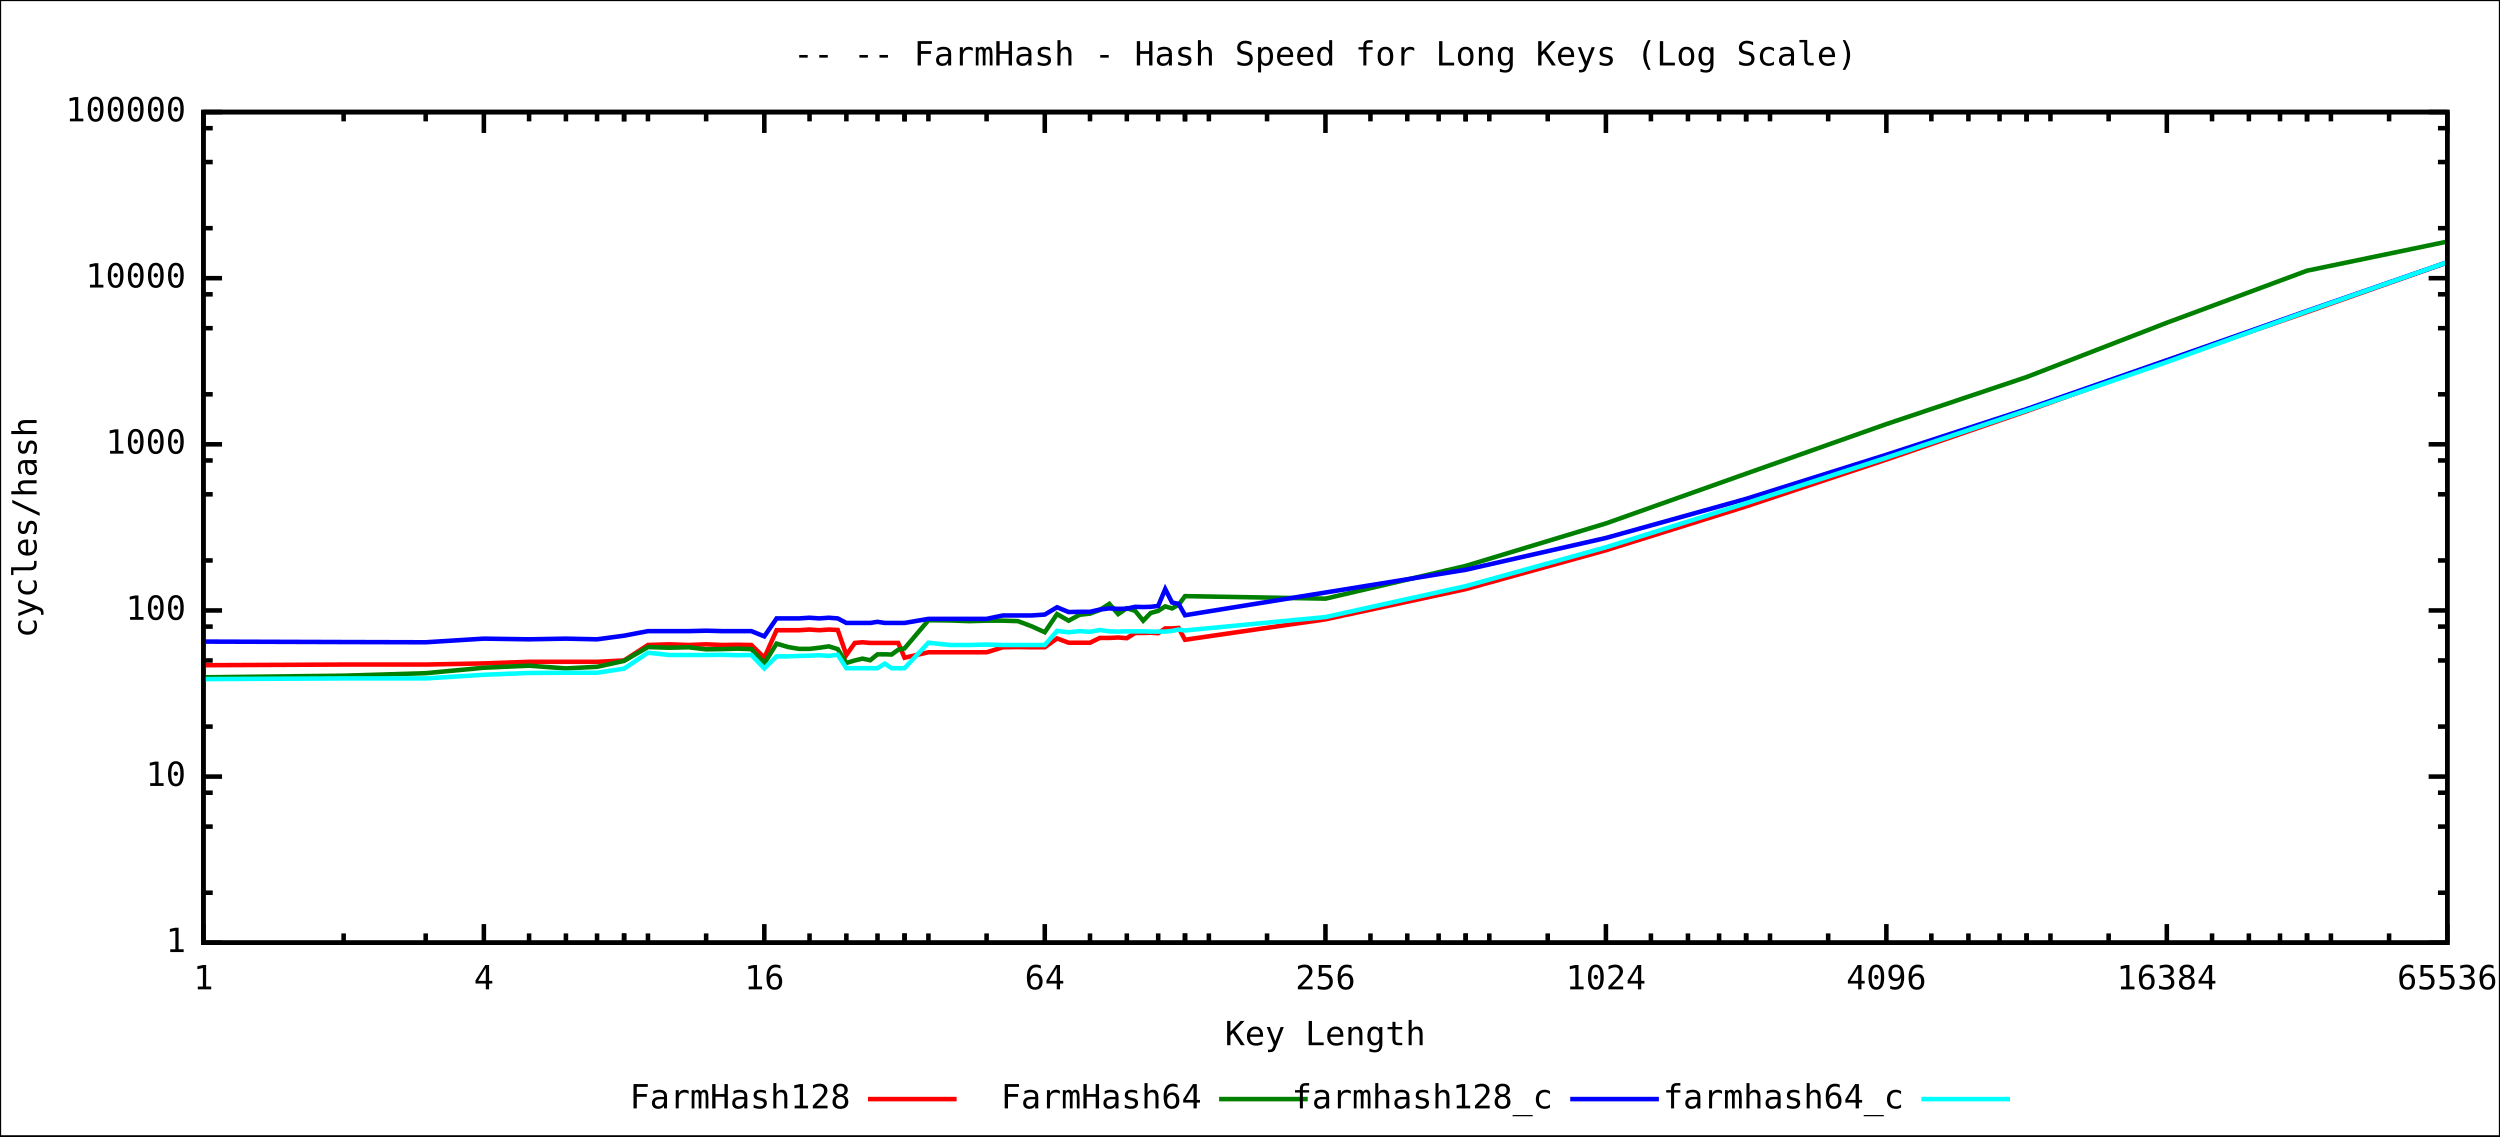
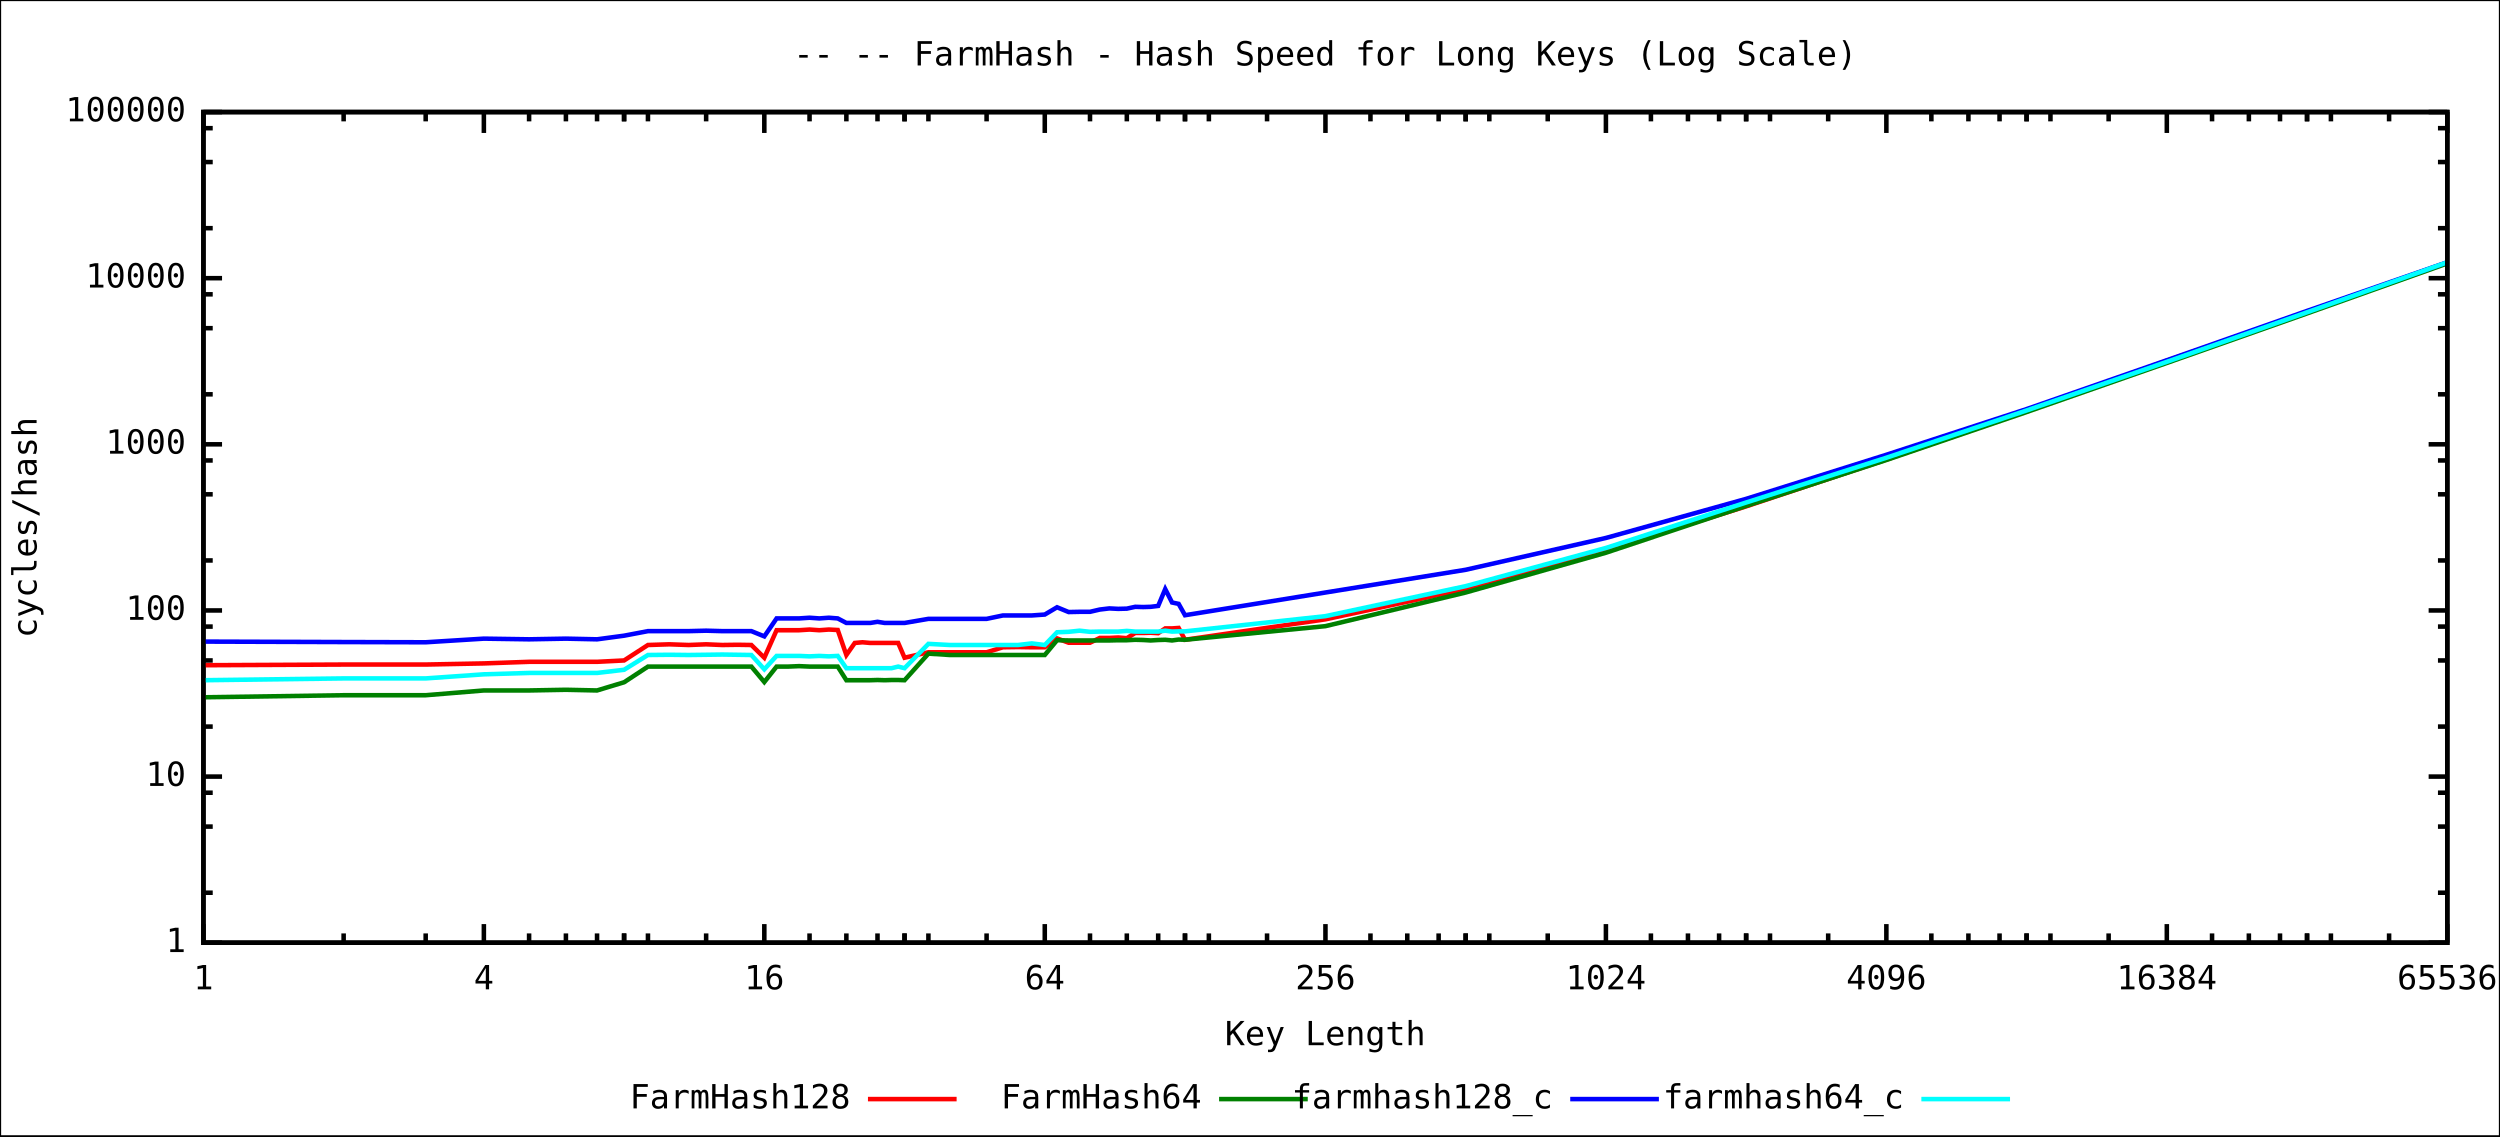
<svg xmlns="http://www.w3.org/2000/svg" xmlns:xlink="http://www.w3.org/1999/xlink" width="1100" height="500" viewBox="0 0 1100 500">
  <rect x="0" y="0" width="1100" height="500" fill="#ffffff" stroke="black" stroke-width="1" />
  <g id="gnuplot_canvas">
    <defs>
      <circle id="gpDot" r="0.5" stroke-width="0.5" />
      <path id="gpPt0" stroke-width="0.244" stroke="currentColor" d="M-1,0 h2 M0,-1 v2" />
      <path id="gpPt1" stroke-width="0.244" stroke="currentColor" d="M-1,-1 L1,1 M1,-1 L-1,1" />
      <path id="gpPt2" stroke-width="0.244" stroke="currentColor" d="M-1,0 L1,0 M0,-1 L0,1 M-1,-1 L1,1 M-1,1 L1,-1" />
      <rect id="gpPt3" stroke-width="0.244" stroke="currentColor" x="-1" y="-1" width="2" height="2" />
      <rect id="gpPt4" stroke-width="0.244" stroke="currentColor" fill="currentColor" x="-1" y="-1" width="2" height="2" />
      <circle id="gpPt5" stroke-width="0.244" stroke="currentColor" cx="0" cy="0" r="1" />
      <use xlink:href="#gpPt5" id="gpPt6" fill="currentColor" stroke="none" />
      <path id="gpPt7" stroke-width="0.244" stroke="currentColor" d="M0,-1.33 L-1.33,0.67 L1.33,0.67 z" />
      <use xlink:href="#gpPt7" id="gpPt8" fill="currentColor" stroke="none" />
      <use xlink:href="#gpPt7" id="gpPt9" stroke="currentColor" transform="rotate(180)" />
      <use xlink:href="#gpPt9" id="gpPt10" fill="currentColor" stroke="none" />
      <use xlink:href="#gpPt3" id="gpPt11" stroke="currentColor" transform="rotate(45)" />
      <use xlink:href="#gpPt11" id="gpPt12" fill="currentColor" stroke="none" />
    </defs>
    <g style="fill:none; color:white; stroke:black; stroke-width:2.00; stroke-linecap:butt; stroke-linejoin:miter">
</g>
    <g style="fill:none; color:black; stroke:currentColor; stroke-width:2.00; stroke-linecap:butt; stroke-linejoin:miter">
      <path stroke="black" d="M89.5,414.8 L97.7,414.8 M1076.8,414.8 L1068.6,414.8  h0.01" />
      <g transform="translate(81.8,418.9)" style="stroke:none; fill:black; font-family:mono; font-size:11.00pt; text-anchor:end">
        <text> 1</text>
      </g>
      <path stroke="black" d="M89.5,392.8 L93.6,392.8 M1076.8,392.8 L1072.7,392.8 M89.5,363.7 L93.6,363.7 M1076.8,363.7 L1072.7,363.7    M89.5,348.8 L93.6,348.8 M1076.8,348.8 L1072.7,348.8 M89.5,341.7 L97.7,341.7 M1076.8,341.7 L1068.6,341.7     h0.01" />
      <g transform="translate(81.8,345.8)" style="stroke:none; fill:black; font-family:mono; font-size:11.00pt; text-anchor:end">
        <text> 10</text>
      </g>
      <path stroke="black" d="M89.5,319.7 L93.6,319.7 M1076.8,319.7 L1072.7,319.7 M89.5,290.6 L93.6,290.6 M1076.8,290.6 L1072.7,290.6    M89.5,275.7 L93.6,275.7 M1076.8,275.7 L1072.7,275.7 M89.5,268.6 L97.7,268.6 M1076.8,268.6 L1068.6,268.6     h0.01" />
      <g transform="translate(81.8,272.7)" style="stroke:none; fill:black; font-family:mono; font-size:11.00pt; text-anchor:end">
        <text> 100</text>
      </g>
      <path stroke="black" d="M89.5,246.6 L93.6,246.6 M1076.8,246.6 L1072.7,246.6 M89.5,217.5 L93.6,217.5 M1076.8,217.5 L1072.7,217.5    M89.5,202.6 L93.6,202.6 M1076.8,202.6 L1072.7,202.6 M89.5,195.5 L97.7,195.5 M1076.8,195.5 L1068.6,195.5     h0.01" />
      <g transform="translate(81.8,199.6)" style="stroke:none; fill:black; font-family:mono; font-size:11.00pt; text-anchor:end">
        <text> 1000</text>
      </g>
      <path stroke="black" d="M89.5,173.5 L93.6,173.5 M1076.8,173.5 L1072.7,173.5 M89.5,144.4 L93.6,144.4 M1076.8,144.4 L1072.7,144.4    M89.5,129.5 L93.6,129.5 M1076.8,129.5 L1072.7,129.5 M89.5,122.4 L97.7,122.4 M1076.8,122.4 L1068.6,122.4     h0.01" />
      <g transform="translate(81.8,126.5)" style="stroke:none; fill:black; font-family:mono; font-size:11.00pt; text-anchor:end">
        <text> 10000</text>
      </g>
      <path stroke="black" d="M89.5,100.4 L93.6,100.4 M1076.8,100.4 L1072.7,100.4 M89.5,71.3 L93.6,71.3 M1076.8,71.3 L1072.7,71.3    M89.5,56.4 L93.6,56.4 M1076.8,56.4 L1072.7,56.4 M89.5,49.3 L97.7,49.3 M1076.8,49.3 L1068.6,49.3     h0.01" />
      <g transform="translate(81.8,53.4)" style="stroke:none; fill:black; font-family:mono; font-size:11.00pt; text-anchor:end">
        <text> 100000</text>
      </g>
      <path stroke="black" d="M89.5,414.8 L89.5,406.6 M89.5,49.3 L89.5,57.5  h0.01" />
      <g transform="translate(89.5,435.3)" style="stroke:none; fill:black; font-family:mono; font-size:11.00pt; text-anchor:middle">
        <text> 1</text>
      </g>
      <path stroke="black" d="M151.2,414.8 L151.2,410.7 M151.2,49.3 L151.2,53.4 M187.3,414.8 L187.3,410.7 M187.3,49.3 L187.3,53.4    M212.9,414.8 L212.9,410.7 M212.9,49.3 L212.9,53.4 M232.8,414.8 L232.8,410.7 M232.8,49.3 L232.8,53.4    M249.0,414.8 L249.0,410.7 M249.0,49.3 L249.0,53.4 M262.7,414.8 L262.7,410.7 M262.7,49.3 L262.7,53.4    M274.6,414.8 L274.6,410.7 M274.6,49.3 L274.6,53.4 M285.1,414.8 L285.1,410.7 M285.1,49.3 L285.1,53.4    M212.9,414.8 L212.9,406.6 M212.9,49.3 L212.9,57.5  h0.01" />
      <g transform="translate(212.9,435.3)" style="stroke:none; fill:black; font-family:mono; font-size:11.00pt; text-anchor:middle">
        <text> 4</text>
      </g>
      <path stroke="black" d="M274.6,414.8 L274.6,410.7 M274.6,49.3 L274.6,53.4 M310.7,414.8 L310.7,410.7 M310.7,49.3 L310.7,53.4    M336.3,414.8 L336.3,410.7 M336.3,49.3 L336.3,53.4 M356.2,414.8 L356.2,410.7 M356.2,49.3 L356.2,53.4    M372.4,414.8 L372.4,410.7 M372.4,49.3 L372.4,53.4 M386.1,414.8 L386.1,410.7 M386.1,49.3 L386.1,53.4    M398.0,414.8 L398.0,410.7 M398.0,49.3 L398.0,53.4 M408.5,414.8 L408.5,410.7 M408.5,49.3 L408.5,53.4    M336.3,414.8 L336.3,406.6 M336.3,49.3 L336.3,57.5  h0.01" />
      <g transform="translate(336.3,435.3)" style="stroke:none; fill:black; font-family:mono; font-size:11.00pt; text-anchor:middle">
        <text> 16</text>
      </g>
      <path stroke="black" d="M398.0,414.8 L398.0,410.7 M398.0,49.3 L398.0,53.4 M434.1,414.8 L434.1,410.7 M434.1,49.3 L434.1,53.4    M459.7,414.8 L459.7,410.7 M459.7,49.3 L459.7,53.4 M479.6,414.8 L479.6,410.7 M479.6,49.3 L479.6,53.4    M495.8,414.8 L495.8,410.7 M495.8,49.3 L495.8,53.4 M509.6,414.8 L509.6,410.7 M509.6,49.3 L509.6,53.4    M521.4,414.8 L521.4,410.7 M521.4,49.3 L521.4,53.4 M531.9,414.8 L531.9,410.7 M531.9,49.3 L531.9,53.4    M459.7,414.8 L459.7,406.6 M459.7,49.3 L459.7,57.5  h0.01" />
      <g transform="translate(459.7,435.3)" style="stroke:none; fill:black; font-family:mono; font-size:11.00pt; text-anchor:middle">
        <text> 64</text>
      </g>
      <path stroke="black" d="M521.4,414.8 L521.4,410.7 M521.4,49.3 L521.4,53.4 M557.5,414.8 L557.5,410.7 M557.5,49.3 L557.5,53.4    M583.2,414.8 L583.2,410.7 M583.2,49.3 L583.2,53.4 M603.0,414.8 L603.0,410.7 M603.0,49.3 L603.0,53.4    M619.2,414.8 L619.2,410.7 M619.2,49.3 L619.2,53.4 M633.0,414.8 L633.0,410.7 M633.0,49.3 L633.0,53.4    M644.9,414.8 L644.9,410.7 M644.9,49.3 L644.9,53.4 M655.3,414.8 L655.3,410.7 M655.3,49.3 L655.3,53.4    M583.2,414.8 L583.2,406.6 M583.2,49.3 L583.2,57.5  h0.01" />
      <g transform="translate(583.2,435.3)" style="stroke:none; fill:black; font-family:mono; font-size:11.00pt; text-anchor:middle">
        <text> 256</text>
      </g>
      <path stroke="black" d="M644.9,414.8 L644.9,410.7 M644.9,49.3 L644.9,53.4 M681.0,414.8 L681.0,410.7 M681.0,49.3 L681.0,53.4    M706.6,414.8 L706.6,410.7 M706.6,49.3 L706.6,53.4 M726.4,414.8 L726.4,410.7 M726.4,49.3 L726.4,53.4    M742.7,414.8 L742.7,410.7 M742.7,49.3 L742.7,53.4 M756.4,414.8 L756.4,410.7 M756.4,49.3 L756.4,53.4    M768.3,414.8 L768.3,410.7 M768.3,49.3 L768.3,53.4 M778.8,414.8 L778.8,410.7 M778.8,49.3 L778.8,53.4    M706.6,414.8 L706.6,406.6 M706.6,49.3 L706.6,57.5  h0.01" />
      <g transform="translate(706.6,435.3)" style="stroke:none; fill:black; font-family:mono; font-size:11.00pt; text-anchor:middle">
        <text> 1024</text>
      </g>
      <path stroke="black" d="M768.3,414.8 L768.3,410.7 M768.3,49.3 L768.3,53.4 M804.4,414.8 L804.4,410.7 M804.4,49.3 L804.4,53.4    M830.0,414.8 L830.0,410.7 M830.0,49.3 L830.0,53.4 M849.8,414.8 L849.8,410.7 M849.8,49.3 L849.8,53.4    M866.1,414.8 L866.1,410.7 M866.1,49.3 L866.1,53.4 M879.8,414.8 L879.8,410.7 M879.8,49.3 L879.8,53.4    M891.7,414.8 L891.7,410.7 M891.7,49.3 L891.7,53.4 M902.2,414.8 L902.2,410.7 M902.2,49.3 L902.2,53.4    M830.0,414.8 L830.0,406.6 M830.0,49.3 L830.0,57.5  h0.01" />
      <g transform="translate(830.0,435.3)" style="stroke:none; fill:black; font-family:mono; font-size:11.00pt; text-anchor:middle">
        <text> 4096</text>
      </g>
      <path stroke="black" d="M891.7,414.8 L891.7,410.7 M891.7,49.3 L891.7,53.4 M927.8,414.8 L927.8,410.7 M927.8,49.3 L927.8,53.4    M953.4,414.8 L953.4,410.7 M953.4,49.3 L953.4,53.4 M973.3,414.8 L973.3,410.7 M973.3,49.3 L973.3,53.4    M989.5,414.8 L989.5,410.7 M989.5,49.3 L989.5,53.4 M1003.2,414.8 L1003.2,410.7 M1003.2,49.3 L1003.2,53.4    M1015.1,414.8 L1015.1,410.7 M1015.1,49.3 L1015.1,53.4 M1025.6,414.8 L1025.6,410.7 M1025.6,49.3 L1025.6,53.4    M953.4,414.8 L953.4,406.6 M953.4,49.3 L953.4,57.5  h0.01" />
      <g transform="translate(953.4,435.3)" style="stroke:none; fill:black; font-family:mono; font-size:11.00pt; text-anchor:middle">
        <text> 16384</text>
      </g>
      <path stroke="black" d="M1015.1,414.8 L1015.1,410.7 M1015.1,49.3 L1015.1,53.4 M1051.2,414.8 L1051.2,410.7 M1051.2,49.3 L1051.2,53.4    M1076.8,414.8 L1076.8,410.7 M1076.8,49.3 L1076.8,53.4 M1076.8,414.8 L1076.8,406.6 M1076.8,49.3 L1076.8,57.5     h0.01" />
      <g transform="translate(1076.8,435.3)" style="stroke:none; fill:black; font-family:mono; font-size:11.00pt; text-anchor:middle">
        <text> 65536</text>
      </g>
      <path stroke="black" d="M89.5,49.3 L89.5,414.8 L1076.8,414.8 L1076.8,49.3 L89.5,49.3 Z  h0.01" />
      <g transform="translate(16.1,232.1) rotate(270)" style="stroke:none; fill:black; font-family:mono; font-size:11.00pt; text-anchor:middle">
        <text>cycles/hash</text>
      </g>
      <g transform="translate(583.1,459.9)" style="stroke:none; fill:black; font-family:mono; font-size:11.00pt; text-anchor:middle">
        <text>Key Length</text>
      </g>
      <g transform="translate(583.1,28.8)" style="stroke:none; fill:black; font-family:mono; font-size:11.00pt; text-anchor:middle">
        <text>
          <a href="FarmHash.short.svg">--</a>
          <a href="FarmHash.medium.svg">--</a> FarmHash - Hash Speed for Long Keys (Log Scale)</text>
      </g>
    </g>
    <g id="FarmHash128">
      <g style="fill:none; color:red; stroke:currentColor; stroke-width:2.00; stroke-linecap:butt; stroke-linejoin:miter">
        <g visibility="visible">
          <g transform="translate(374.2,487.7)" style="stroke:none; fill:black; font-family:mono; font-size:11.00pt; text-anchor:end">
            <text>FarmHash128</text>
          </g>
          <path d="M381.9,483.6 L420.9,483.6  h0.01" />
        </g>
        <path d="M89.5,292.7 L151.2,292.4 L187.3,292.4 L212.9,291.9 L232.8,291.2 L249.0,291.2 L262.7,291.2 L274.6,290.6    L285.1,283.8 L294.5,283.5 L303.0,283.8 L310.7,283.5 L317.8,283.8 L324.4,283.7 L330.6,283.8 L336.3,289.4    L341.7,277.3 L346.8,277.3 L351.6,277.3 L356.2,277.0 L360.5,277.3 L364.7,277.0 L368.6,277.2 L372.4,288.2    L376.1,282.9 L379.5,282.6 L382.9,282.9 L386.1,282.9 L389.3,282.9 L392.3,282.9 L395.2,282.9 L398.0,289.4    L408.5,287.0 L417.9,287.0 L426.4,287.0 L434.1,287.0 L441.3,284.8 L447.9,284.7 L454.0,284.8 L459.7,284.8    L465.1,280.9 L470.2,282.8 L475.0,282.8 L479.6,282.8 L483.9,280.7 L488.1,280.7 L492.0,280.5 L495.8,280.8    L499.5,278.5 L503.0,278.5 L506.3,278.4 L509.6,278.6 L512.7,276.5 L515.7,276.5 L518.6,276.3 L521.4,281.5    L583.2,272.5 L644.9,259.2 L706.6,242.1 L768.3,222.8 L830.0,202.2 L891.7,180.9 L953.4,158.7 L1015.1,137.3    L1076.8,115.5  h0.01" />
      </g>
    </g>
    <g id="FarmHash64">
      <g style="fill:none; color:green; stroke:currentColor; stroke-width:2.00; stroke-linecap:butt; stroke-linejoin:miter">
        <g visibility="visible">
          <g transform="translate(528.7,487.7)" style="stroke:none; fill:black; font-family:mono; font-size:11.00pt; text-anchor:end">
            <text>FarmHash64</text>
          </g>
          <path d="M536.4,483.6 L575.4,483.6  h0.01" />
        </g>
-         <path d="M89.5,298.0 L151.2,297.3 L187.3,296.2 L212.9,293.8 L232.8,292.9 L249.0,294.1 L262.7,293.4 L274.6,290.8    L285.1,284.7 L294.5,285.0 L303.0,284.8 L310.7,285.7 L317.8,285.6 L324.4,285.4 L330.6,285.6 L336.3,291.9    L341.7,283.2 L346.8,284.7 L351.6,285.5 L356.2,285.5 L360.5,285.0 L364.7,284.4 L368.6,285.6 L372.4,291.7    L376.1,290.6 L379.5,289.8 L382.9,290.5 L386.1,287.9 L389.3,287.9 L392.3,288.0 L395.2,285.9 L398.0,285.3    L408.5,272.9 L417.9,273.0 L426.4,273.3 L434.1,273.1 L441.3,273.1 L447.9,273.3 L454.0,275.6 L459.7,278.2    L465.1,270.2 L470.2,273.1 L475.0,270.5 L479.6,270.0 L483.9,268.4 L488.1,265.7 L492.0,270.2 L495.8,267.6    L499.5,268.8 L503.0,273.1 L506.3,269.7 L509.6,268.8 L512.7,266.8 L515.7,267.7 L518.6,266.1 L521.4,262.3    L583.2,263.4 L644.9,249.0 L706.6,230.3 L768.3,208.4 L830.0,186.6 L891.7,165.9 L953.4,142.0 L1015.1,119.1    L1076.8,106.3  h0.01" />
+         <path d="M89.5,306.8 L151.2,305.9 L187.3,305.9 L212.9,303.8 L232.8,303.8 L249.0,303.5 L262.7,303.8 L274.6,300.2    L285.1,293.3 L294.5,293.3 L303.0,293.3 L310.7,293.3 L317.8,293.3 L324.4,293.3 L330.6,293.3 L336.3,300.1    L341.7,293.3 L346.8,293.3 L351.6,293.1 L356.2,293.3 L360.5,293.3 L364.7,293.3 L368.6,293.3 L372.4,299.3    L376.1,299.3 L379.5,299.3 L382.9,299.3 L386.1,299.2 L389.3,299.3 L392.3,299.2 L395.2,299.2 L398.0,299.3    L408.5,287.6 L417.9,288.2 L426.4,288.2 L434.1,288.2 L441.3,288.2 L447.9,288.2 L454.0,288.2 L459.7,288.2    L465.1,281.7 L470.2,281.8 L475.0,281.8 L479.6,281.8 L483.9,281.8 L488.1,281.8 L492.0,281.7 L495.8,281.7    L499.5,281.5 L503.0,281.6 L506.3,281.8 L509.6,281.6 L512.7,281.5 L515.7,281.8 L518.6,281.4 L521.4,281.5    L583.2,275.5 L644.9,260.7 L706.6,243.2 L768.3,222.6 L830.0,202.4 L891.7,181.3 L953.4,159.7 L1015.1,137.9    L1076.8,115.9  h0.01" />
      </g>
    </g>
    <g id="farmhash128_c">
      <g style="fill:none; color:blue; stroke:currentColor; stroke-width:2.00; stroke-linecap:butt; stroke-linejoin:miter">
        <g visibility="visible">
          <g transform="translate(683.2,487.7)" style="stroke:none; fill:black; font-family:mono; font-size:11.00pt; text-anchor:end">
            <text>farmhash128_c</text>
          </g>
          <path d="M690.9,483.6 L729.9,483.6  h0.01" />
        </g>
        <path d="M89.5,282.3 L151.2,282.5 L187.3,282.6 L212.9,281.0 L232.8,281.3 L249.0,281.0 L262.7,281.3 L274.6,279.7    L285.1,277.7 L294.5,277.7 L303.0,277.7 L310.7,277.5 L317.8,277.7 L324.4,277.7 L330.6,277.7 L336.3,280.0    L341.7,272.1 L346.8,272.1 L351.6,272.1 L356.2,271.8 L360.5,272.1 L364.7,271.8 L368.6,272.1 L372.4,274.1    L376.1,274.1 L379.5,274.1 L382.9,274.1 L386.1,273.6 L389.3,274.1 L392.3,274.1 L395.2,274.1 L398.0,274.1    L408.5,272.3 L417.9,272.3 L426.4,272.3 L434.1,272.3 L441.3,270.8 L447.9,270.8 L454.0,270.8 L459.7,270.4    L465.1,267.2 L470.2,269.3 L475.0,269.2 L479.6,269.2 L483.9,268.2 L488.1,267.7 L492.0,267.9 L495.8,267.8    L499.5,267.0 L503.0,267.1 L506.3,267.0 L509.6,266.6 L512.7,259.2 L515.7,265.1 L518.6,265.7 L521.4,270.7    L583.2,260.7 L644.9,250.7 L706.6,236.7 L768.3,219.5 L830.0,200.1 L891.7,180.0 L953.4,158.5 L1015.1,136.8    L1076.8,115.4  h0.01" />
      </g>
    </g>
    <g id="farmhash64_c">
      <g style="fill:none; color:cyan; stroke:currentColor; stroke-width:2.00; stroke-linecap:butt; stroke-linejoin:miter">
        <g visibility="visible">
          <g transform="translate(837.7,487.7)" style="stroke:none; fill:black; font-family:mono; font-size:11.00pt; text-anchor:end">
            <text>farmhash64_c</text>
          </g>
          <path d="M845.4,483.6 L884.4,483.6  h0.01" />
        </g>
-         <path d="M89.5,298.8 L151.2,298.5 L187.3,298.5 L212.9,296.9 L232.8,296.1 L249.0,296.0 L262.7,296.0 L274.6,294.2    L285.1,287.2 L294.5,288.2 L303.0,288.2 L310.7,288.2 L317.8,288.1 L324.4,288.3 L330.6,288.2 L336.3,294.1    L341.7,288.8 L346.8,288.8 L351.6,288.6 L356.2,288.5 L360.5,288.3 L364.7,288.6 L368.6,288.1 L372.4,294.0    L376.1,294.0 L379.5,294.0 L382.9,294.0 L386.1,294.0 L389.3,292.0 L392.3,294.0 L395.2,294.0 L398.0,294.0    L408.5,282.8 L417.9,283.8 L426.4,283.8 L434.1,283.6 L441.3,283.8 L447.9,283.8 L454.0,283.8 L459.7,283.8    L465.1,277.6 L470.2,278.2 L475.0,277.7 L479.6,278.0 L483.9,277.2 L488.1,277.8 L492.0,277.9 L495.8,277.8    L499.5,277.8 L503.0,277.8 L506.3,277.9 L509.6,277.9 L512.7,277.9 L515.7,277.6 L518.6,277.0 L521.4,277.4    L583.2,271.5 L644.9,257.9 L706.6,240.8 L768.3,221.4 L830.0,201.4 L891.7,180.6 L953.4,159.3 L1015.1,137.0    L1076.8,115.4  h0.01" />
+         <path d="M89.5,299.3 L151.2,298.5 L187.3,298.5 L212.9,296.7 L232.8,296.1 L249.0,296.1 L262.7,296.1 L274.6,294.7    L285.1,288.2 L294.5,288.1 L303.0,288.2 L310.7,288.1 L317.8,288.0 L324.4,288.1 L330.6,288.2 L336.3,294.5    L341.7,288.6 L346.8,288.6 L351.6,288.6 L356.2,288.8 L360.5,288.6 L364.7,288.8 L368.6,288.6 L372.4,294.0    L376.1,294.0 L379.5,294.0 L382.9,294.0 L386.1,294.0 L389.3,294.0 L392.3,294.0 L395.2,293.3 L398.0,294.0    L408.5,283.3 L417.9,283.8 L426.4,283.8 L434.1,283.8 L441.3,283.8 L447.9,283.8 L454.0,283.1 L459.7,283.8    L465.1,278.2 L470.2,278.0 L475.0,277.5 L479.6,278.0 L483.9,277.9 L488.1,277.9 L492.0,277.9 L495.8,277.6    L499.5,277.9 L503.0,277.9 L506.3,277.9 L509.6,277.9 L512.7,277.5 L515.7,277.9 L518.6,277.8 L521.4,277.8    L583.2,271.1 L644.9,257.9 L706.6,241.1 L768.3,221.1 L830.0,201.4 L891.7,180.6 L953.4,159.2 L1015.1,137.4    L1076.8,115.4  h0.01" />
      </g>
    </g>
    <g style="fill:none; color:black; stroke:currentColor; stroke-width:2.00; stroke-linecap:butt; stroke-linejoin:miter">
      <path stroke="black" d="M89.5,49.3 L89.5,414.8 L1076.8,414.8 L1076.8,49.3 L89.5,49.3 Z  h0.01" />
    </g>
  </g>
  <text id="coord_text" text-anchor="start" pointer-events="none" font-size="12" font-family="Arial" visibility="hidden"> </text>
</svg>
